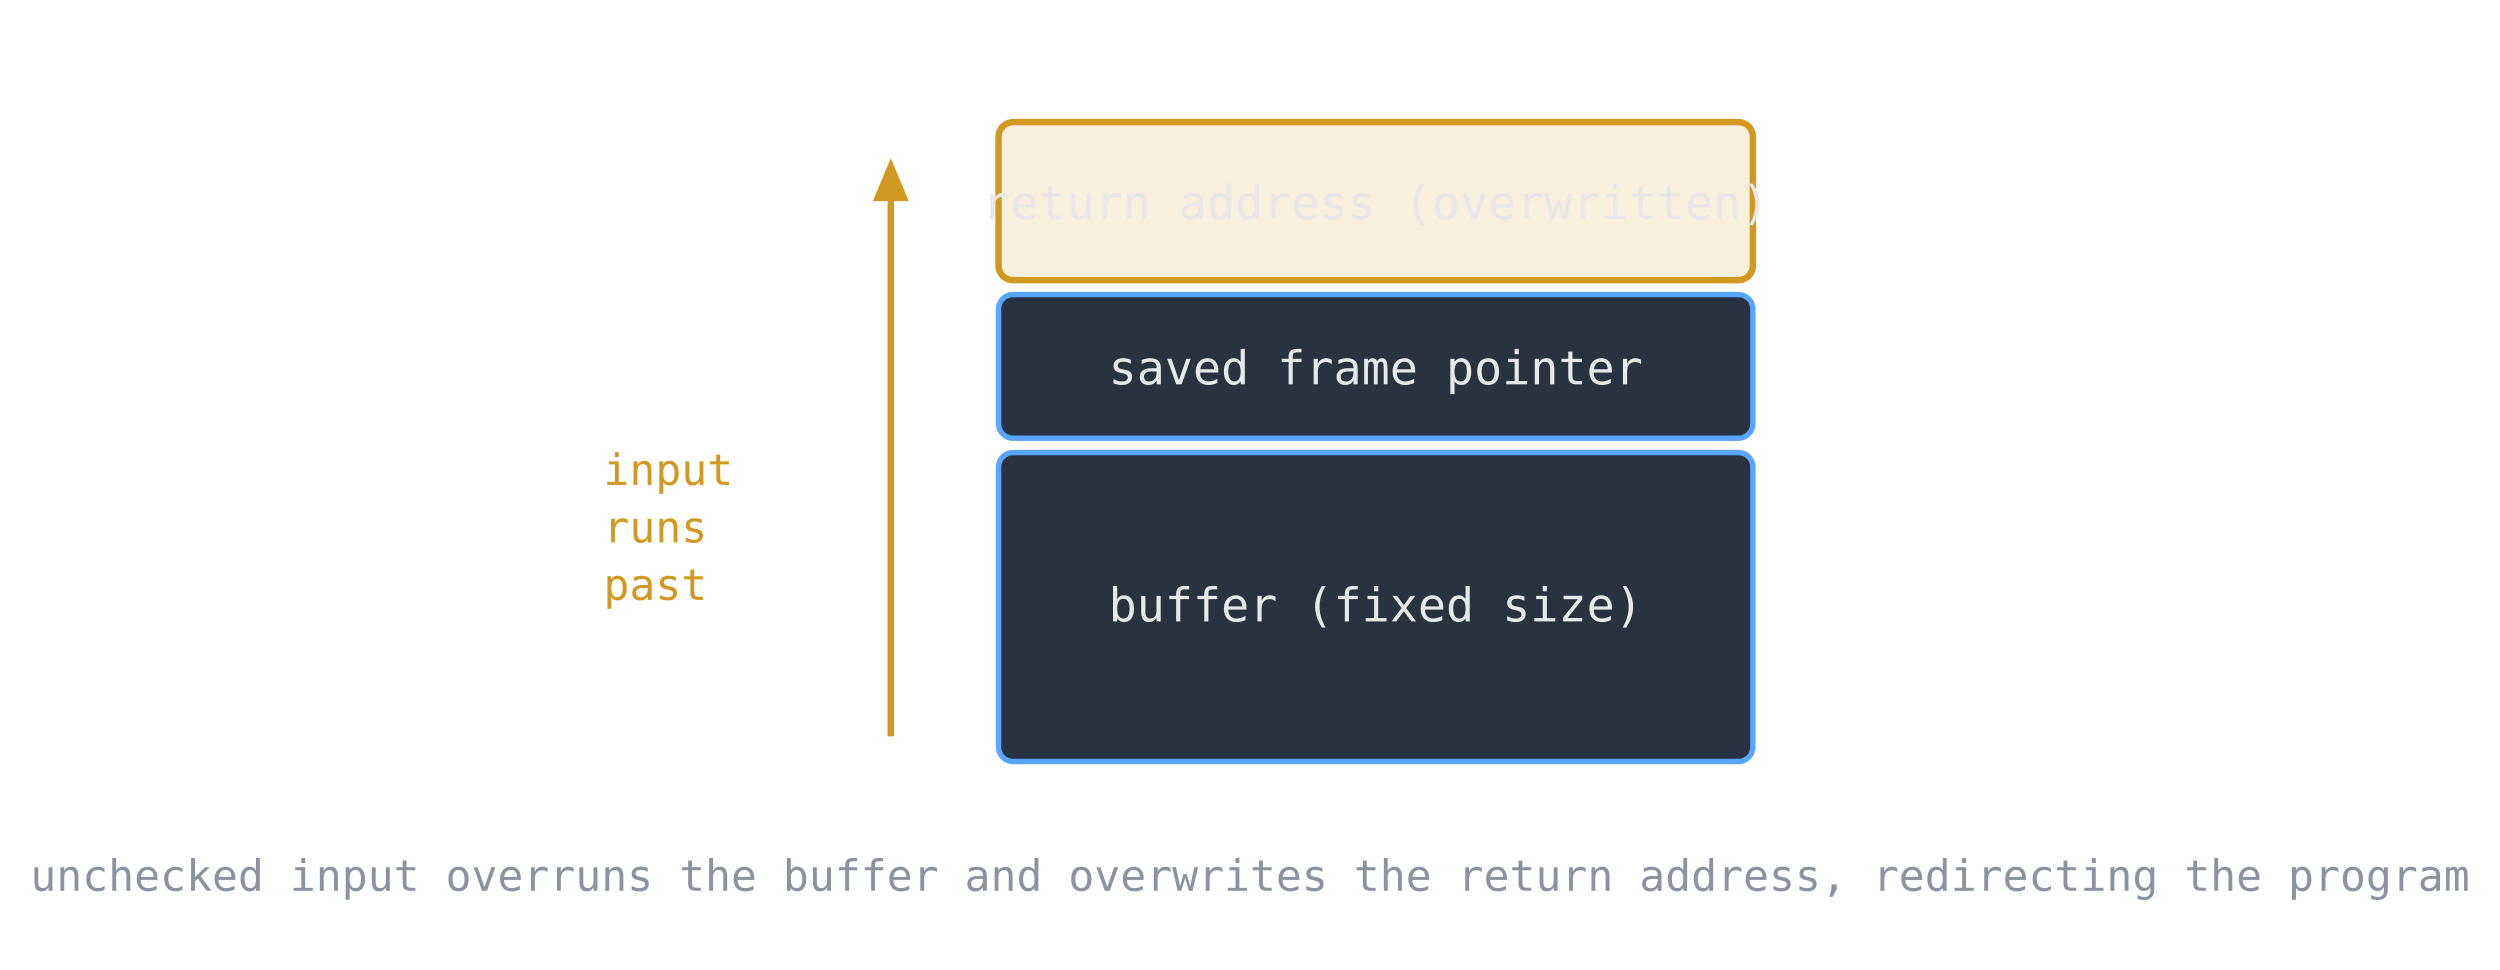
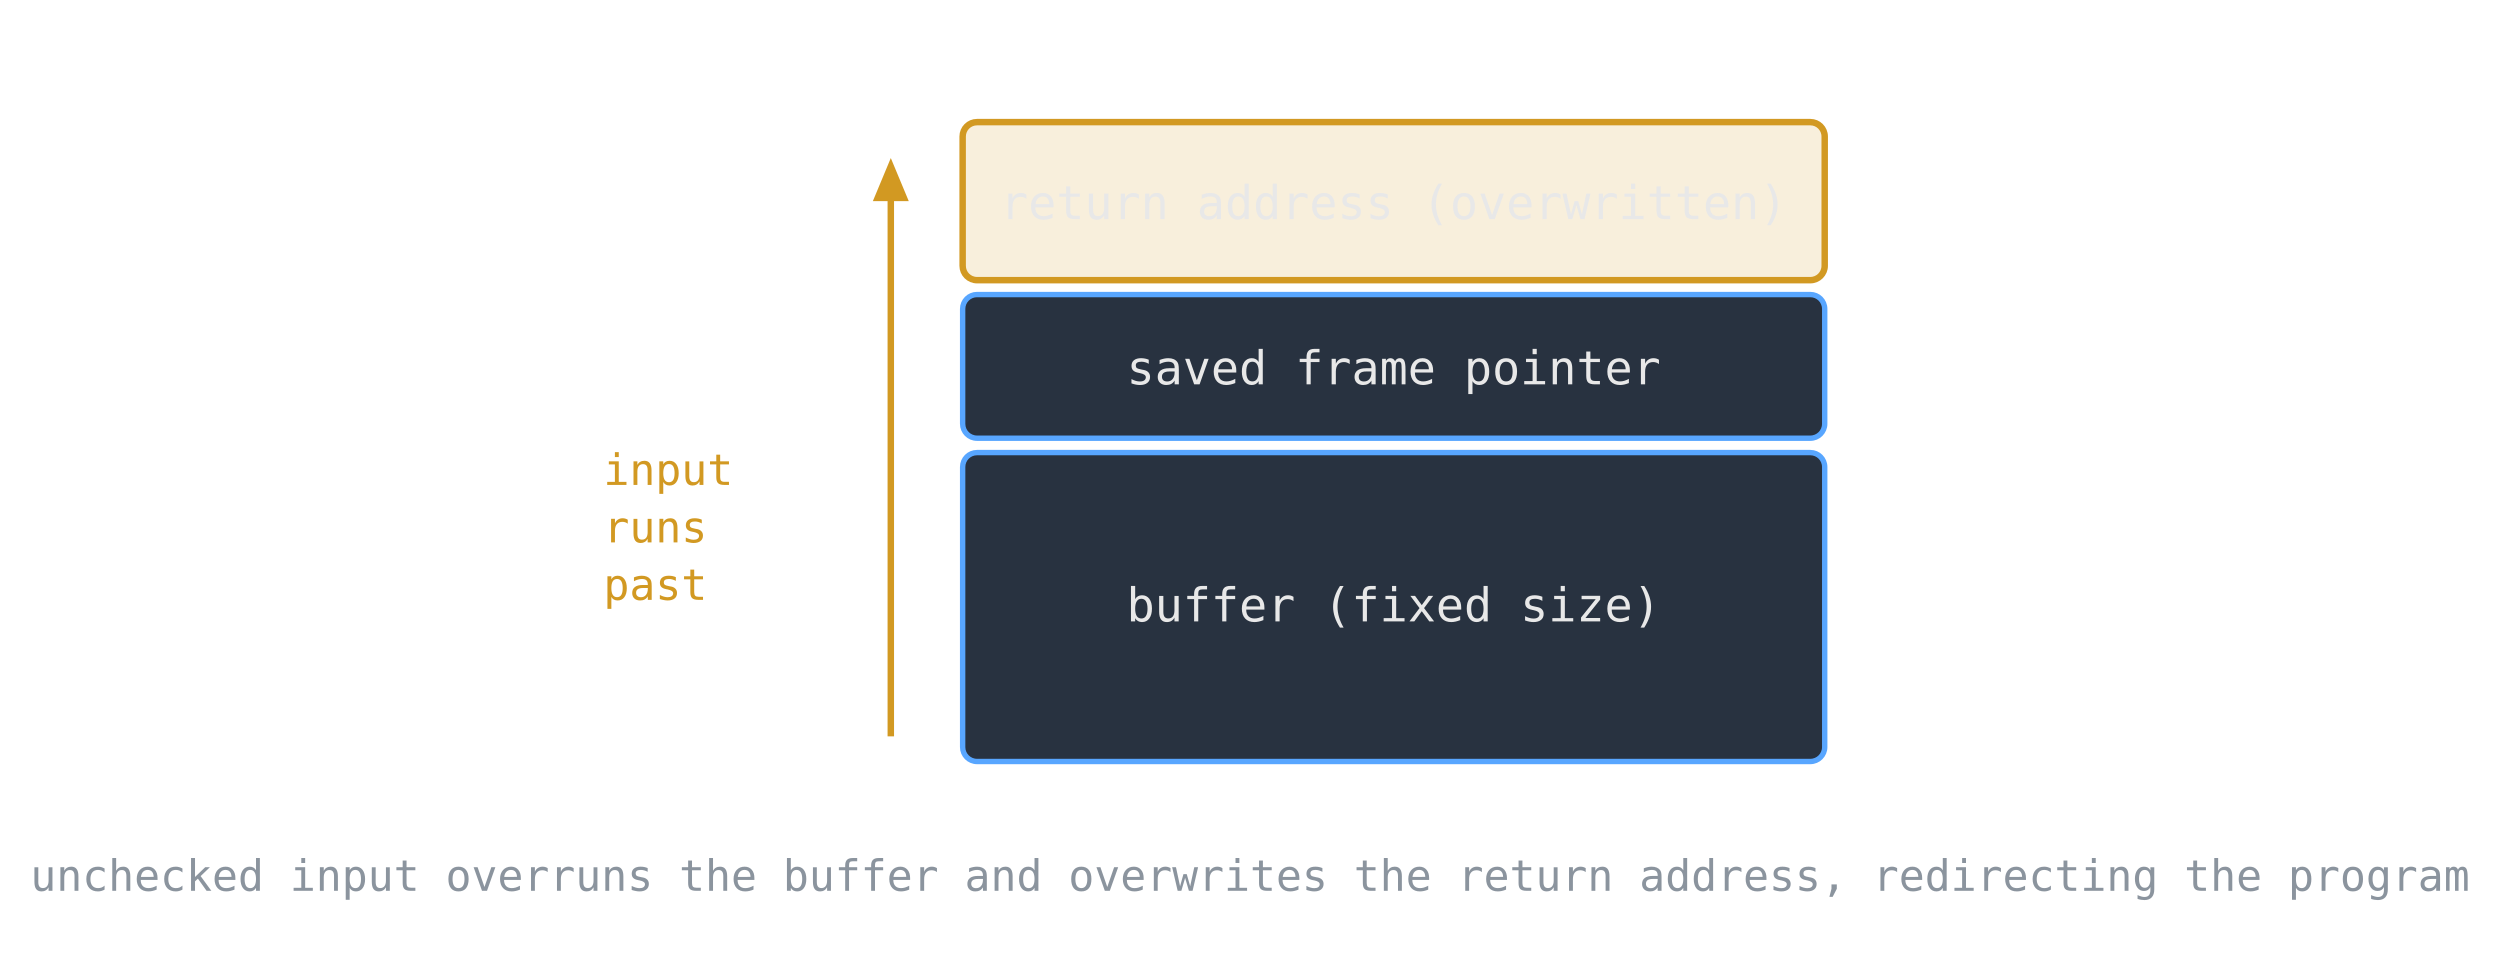
<svg xmlns="http://www.w3.org/2000/svg" viewBox="-128 0 696 270" fill="none" role="img" aria-label="A buffer overflow: input longer than the buffer runs past it and overwrites the saved return address">
  <style>
    text { font-family: 'IBM Plex Mono', 'SF Mono', 'Fira Code', 'Consolas', monospace; }
    .box { fill: rgba(30,40,55,0.95); stroke: #58a6ff; stroke-width: 1.5; }
    .hit { fill: rgba(210,153,34,0.16); stroke: #d29922; stroke-width: 1.8; }
    .t { fill: #e8e8e8; font-size: 13px; text-anchor: middle; }
    .a { stroke: #d29922; stroke-width: 1.8; }
    .lab { fill: #d29922; font-size: 12px; }
    .cap { fill: #8b949e; font-size: 12px; text-anchor: middle; }
  </style>
-   <rect class="hit" x="150" y="34" width="210" height="44" rx="4" />
-   <text class="t" x="255" y="61">return address (overwritten)</text>
-   <rect class="box" x="150" y="82" width="210" height="40" rx="4" />
-   <text class="t" x="255" y="107">saved frame pointer</text>
-   <rect class="box" x="150" y="126" width="210" height="86" rx="4" />
-   <text class="t" x="255" y="173">buffer (fixed size)</text>
+   <rect class="hit" x="140" y="34" width="240" height="44" rx="4" />
+   <text class="t" x="260" y="61">return address (overwritten)</text>
+   <rect class="box" x="140" y="82" width="240" height="40" rx="4" />
+   <text class="t" x="260" y="107">saved frame pointer</text>
+   <rect class="box" x="140" y="126" width="240" height="86" rx="4" />
+   <text class="t" x="260" y="173">buffer (fixed size)</text>
  <line class="a" x1="120" y1="205" x2="120" y2="52" />
  <polygon points="120,44 115,56 125,56" fill="#d29922" />
  <text class="lab" x="40" y="135">input</text>
  <text class="lab" x="40" y="151">runs</text>
  <text class="lab" x="40" y="167">past</text>
  <text class="cap" x="220" y="248">unchecked input overruns the buffer and overwrites the return address, redirecting the program</text>
</svg>
